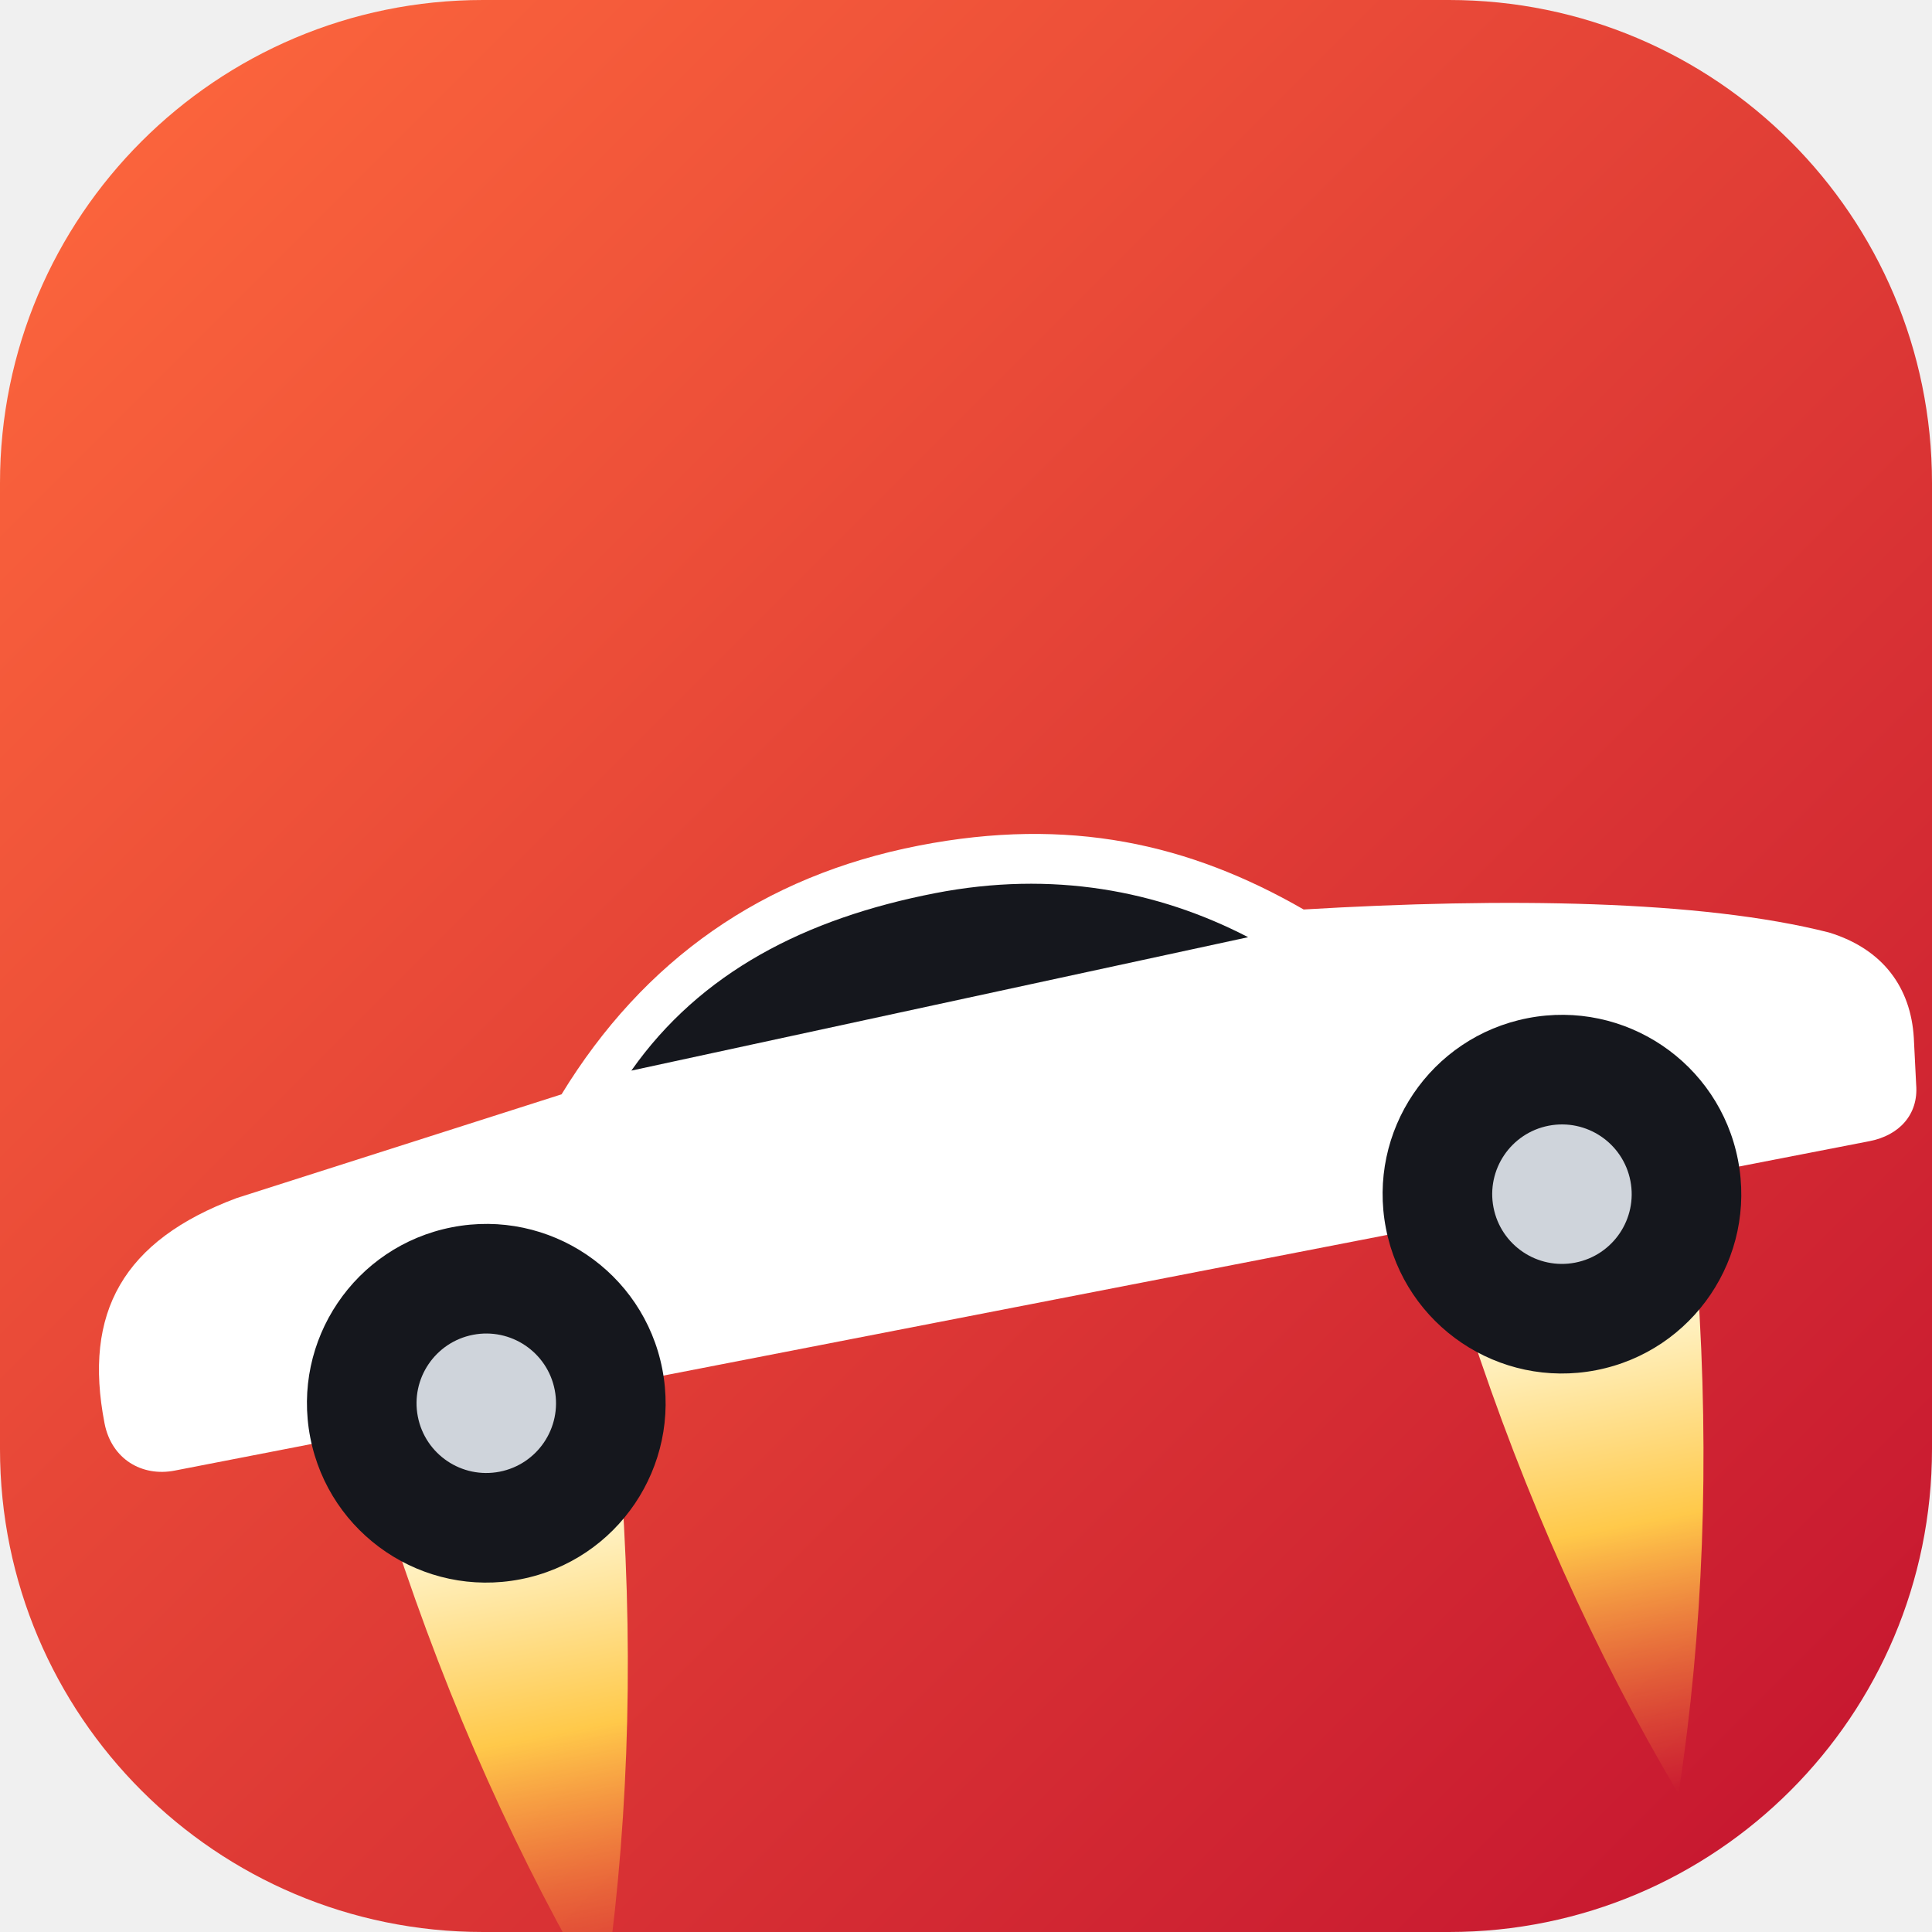
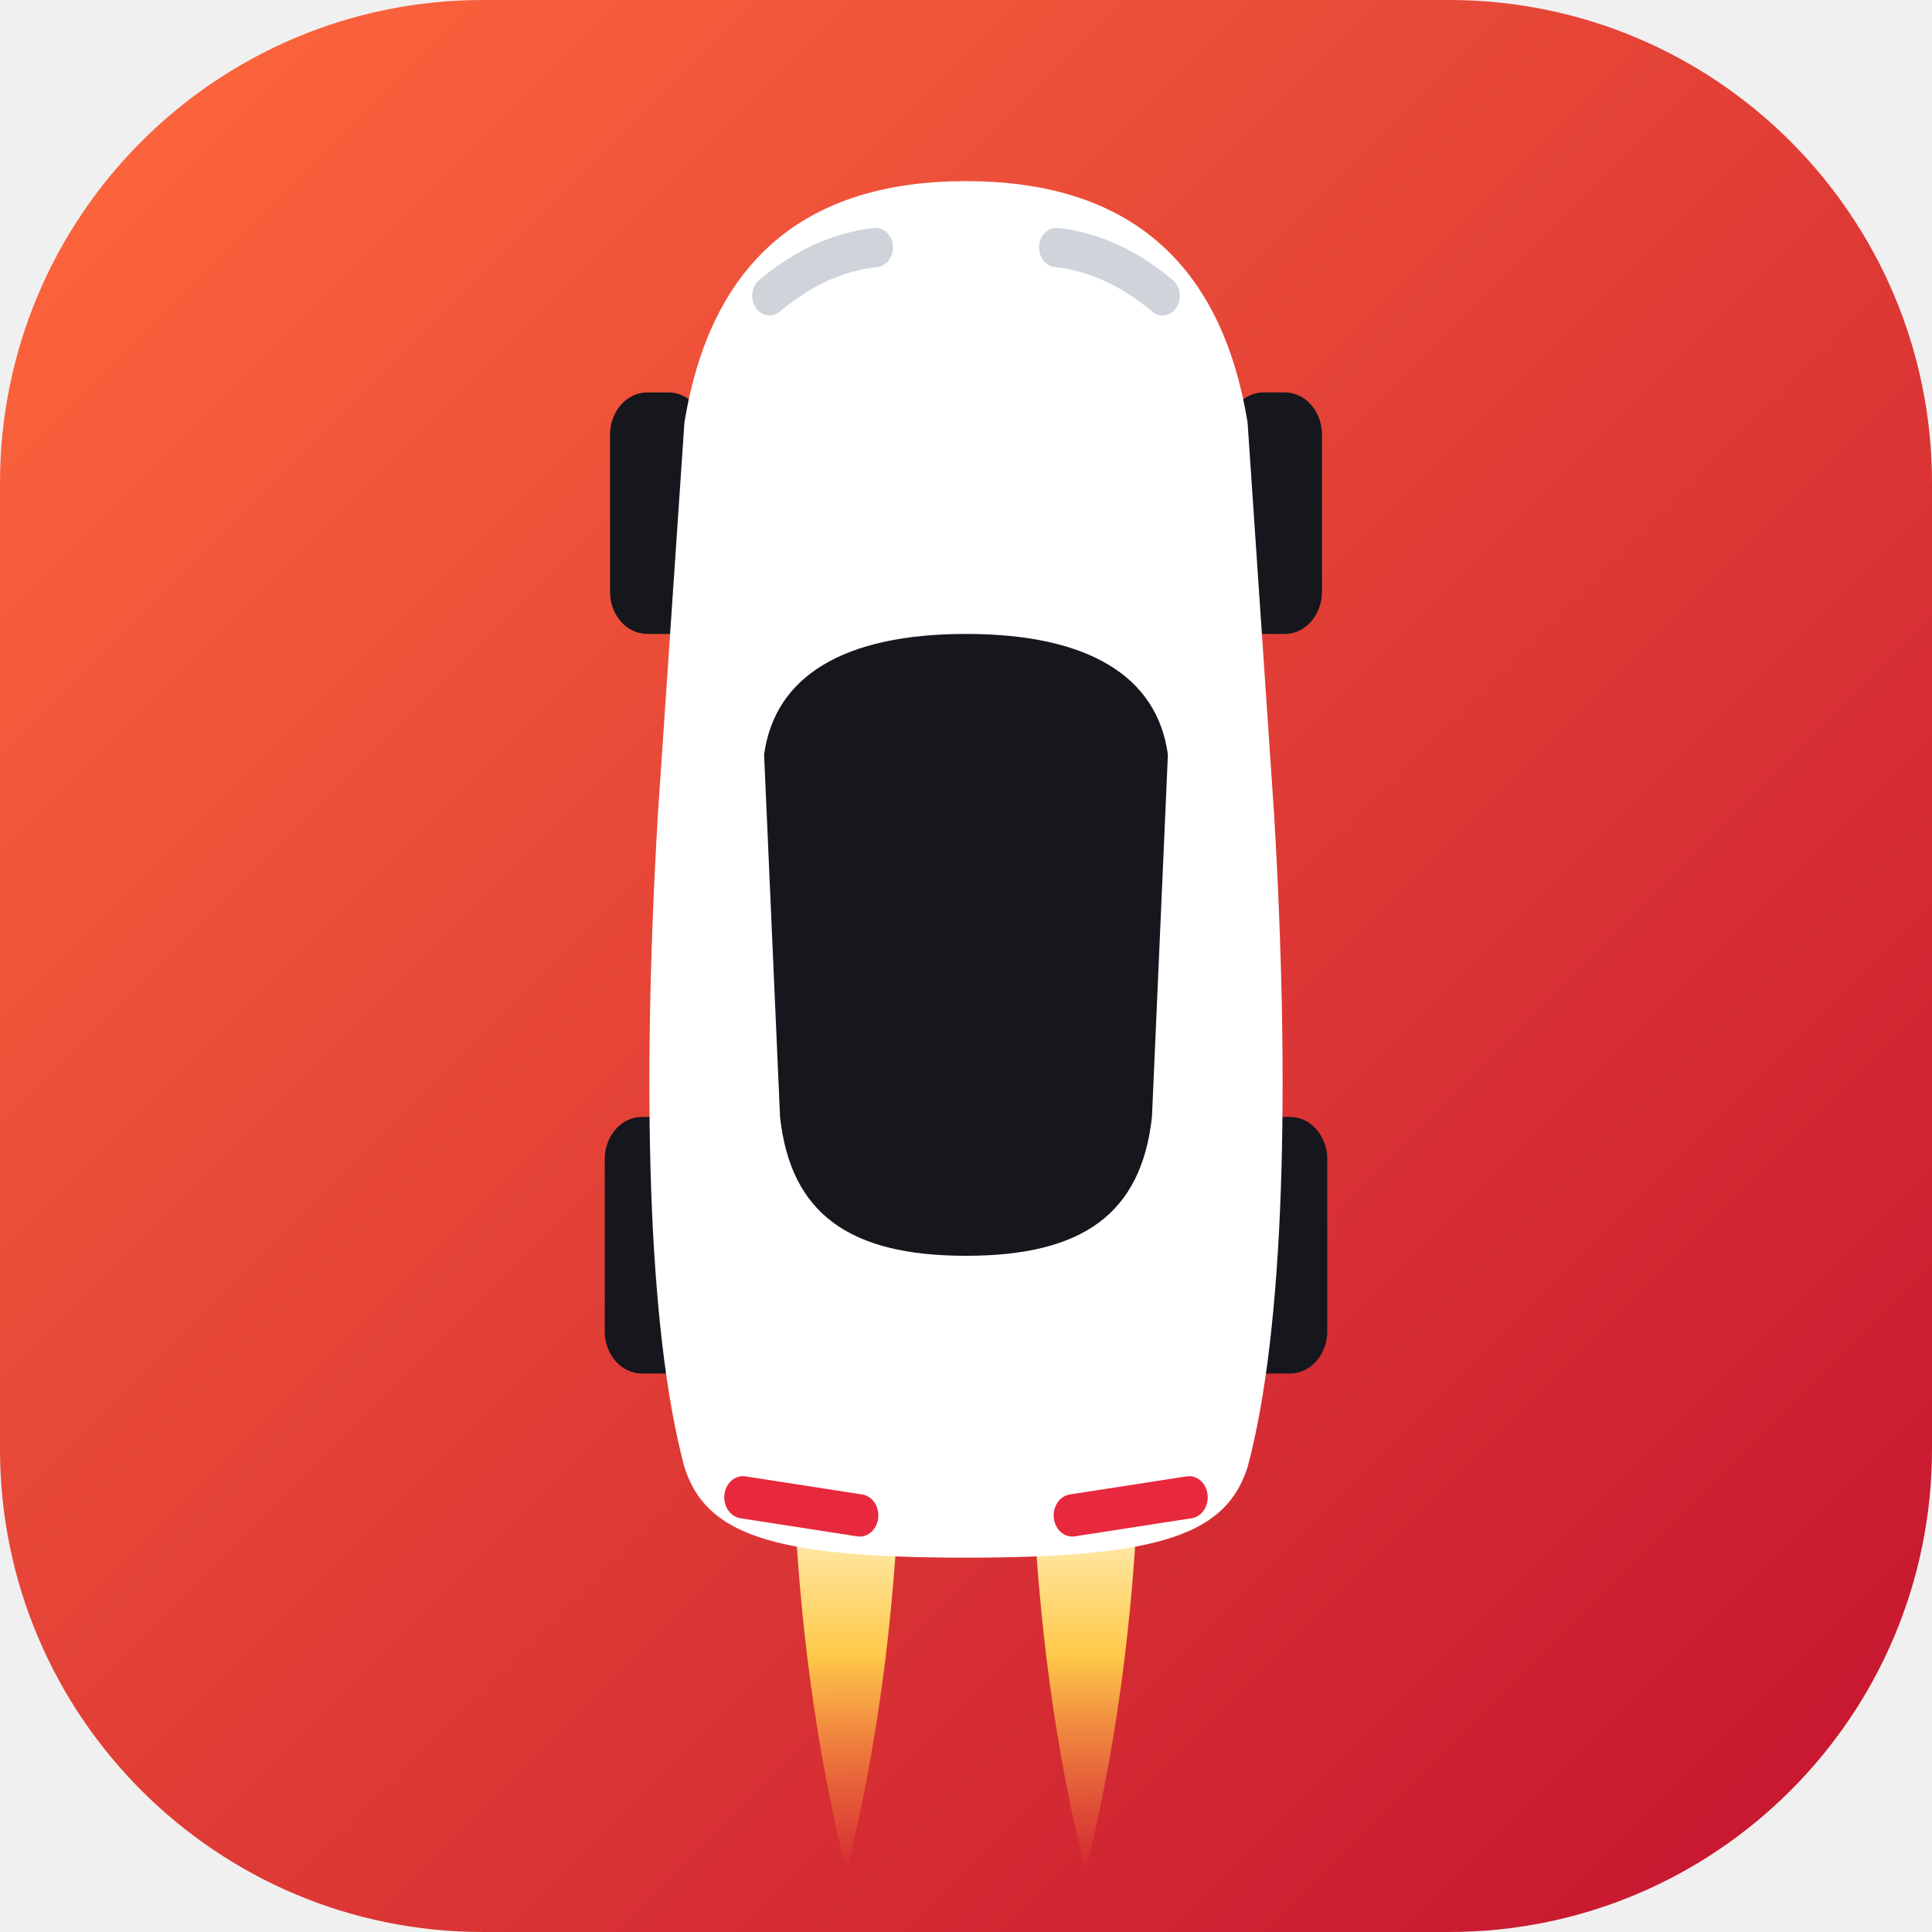
<svg xmlns="http://www.w3.org/2000/svg" viewBox="0 0 64 64">
  <defs>
    <linearGradient id="bg" x1="0" y1="0" x2="1" y2="1">
      <stop offset="0" stop-color="#ff6a3d" />
      <stop offset="1" stop-color="#c3122f" />
    </linearGradient>
    <linearGradient id="fl" x1="0" y1="0" x2="0" y2="1">
      <stop offset="0" stop-color="#fff8d6" />
      <stop offset=".45" stop-color="#ffc94a" />
      <stop offset="1" stop-color="#ff9a3c" stop-opacity="0" />
    </linearGradient>
  </defs>
  <rect width="64" height="64" rx="16" fill="url(#bg)" />
-   <g transform="translate(32 36) scale(1.1) rotate(-11) translate(-32 -36)">
-     <path d="M12.5 46 Q16 46 19.5 46 Q18.5 54 16 61 Q13.5 54 12.5 46 Z" fill="url(#fl)" />
-     <path d="M45.5 46 Q49 46 52.5 46 Q51.5 54 49 61 Q46.5 54 45.5 46 Z" fill="url(#fl)" />
-     <path d="M4.6 41 C4.6 37.6 6.2 35.7 9.8 35.1 L20 33.9 C23.2 30.4 27.2 28.6 32 28.6 C36.6 28.6 40 30.1 43 32.7 C49 33.5 54.8 34.7 58.4 36.4 C59.9 37.2 60.5 38.5 60.3 40 L60.1 41.4 C60 42.3 59.3 42.8 58.4 42.8 L6.4 42.8 C5.4 42.8 4.6 42.1 4.6 41 Z" fill="#fff" />
-     <path d="M22.2 33.6 C24.8 31.1 28.2 30.1 32.2 30.1 C35.8 30.1 38.8 31.3 41.2 33.2 Z" fill="#15171d" />
-     <circle cx="16" cy="42.6" r="5.4" fill="#15171d" />
-     <circle cx="16" cy="42.6" r="2.1" fill="#cfd4db" />
-     <circle cx="49" cy="42.6" r="5.4" fill="#15171d" />
-     <circle cx="49" cy="42.6" r="2.1" fill="#cfd4db" />
+   <g transform="translate(32 0) scale(.88 1) translate(-32 0)">
+     <path d="M25.5 49 Q27.5 49 29.5 49 Q29.2 56 27.5 62 Q25.8 56 25.5 49 Z" fill="url(#fl)" />
+     <path d="M34.5 49 Q36.5 49 38.5 49 Q38.2 56 36.5 62 Q34.8 56 34.5 49 Z" fill="url(#fl)" />
+     <rect x="18.6" y="13" width="3.6" height="8" rx="1.4" fill="#15171d" />
+     <rect x="41.8" y="13" width="3.6" height="8" rx="1.4" fill="#15171d" />
+     <rect x="18.4" y="37" width="3.8" height="8.5" rx="1.4" fill="#15171d" />
+     <rect x="41.8" y="37" width="3.8" height="8.5" rx="1.4" fill="#15171d" />
+     <path d="M32 6 C38 6 41.6 8.6 42.6 14 L43.6 27 C44.2 36 44 44 42.6 48.6 C41.8 50.8 39.4 51.6 32 51.6 C24.6 51.6 22.2 50.8 21.4 48.6 C20 44 19.8 36 20.4 27 L21.4 14 C22.4 8.6 26 6 32 6 Z" fill="#fff" />
+     <path d="M32 21 C36.6 21 39.2 22.4 39.6 25 L39 37 C38.6 40.2 36.4 41.6 32 41.6 C27.6 41.6 25.4 40.2 25 37 L24.4 25 C24.8 22.4 27.4 21 32 21 Z" fill="#15171d" />
+     <path d="M24.6 9.8 Q26.5 8.4 28.6 8.2" stroke="#cfd4db" stroke-width="1.3" fill="none" stroke-linecap="round" />
+     <path d="M39.4 9.8 Q37.5 8.4 35.4 8.2" stroke="#cfd4db" stroke-width="1.3" fill="none" stroke-linecap="round" />
+     <path d="M23.6 49.6 L28 50.2 M40.4 49.6 L36 50.2" stroke="#e8283c" stroke-width="1.4" stroke-linecap="round" />
  </g>
</svg>
